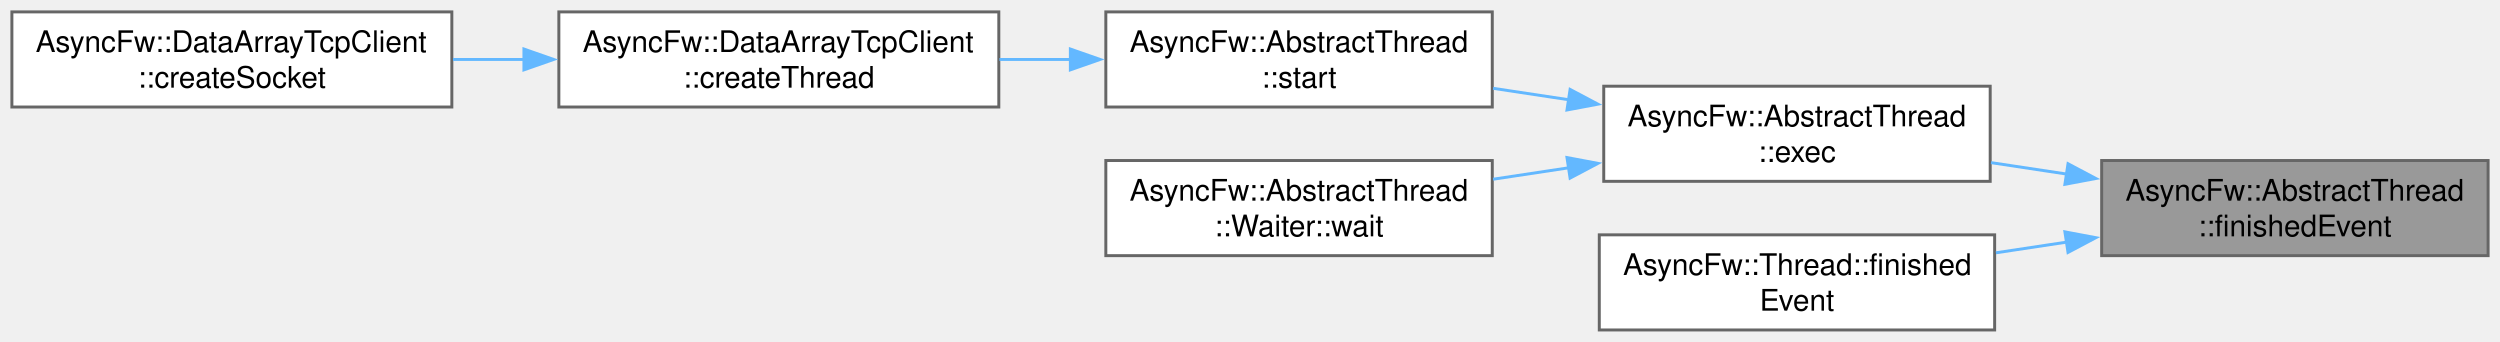
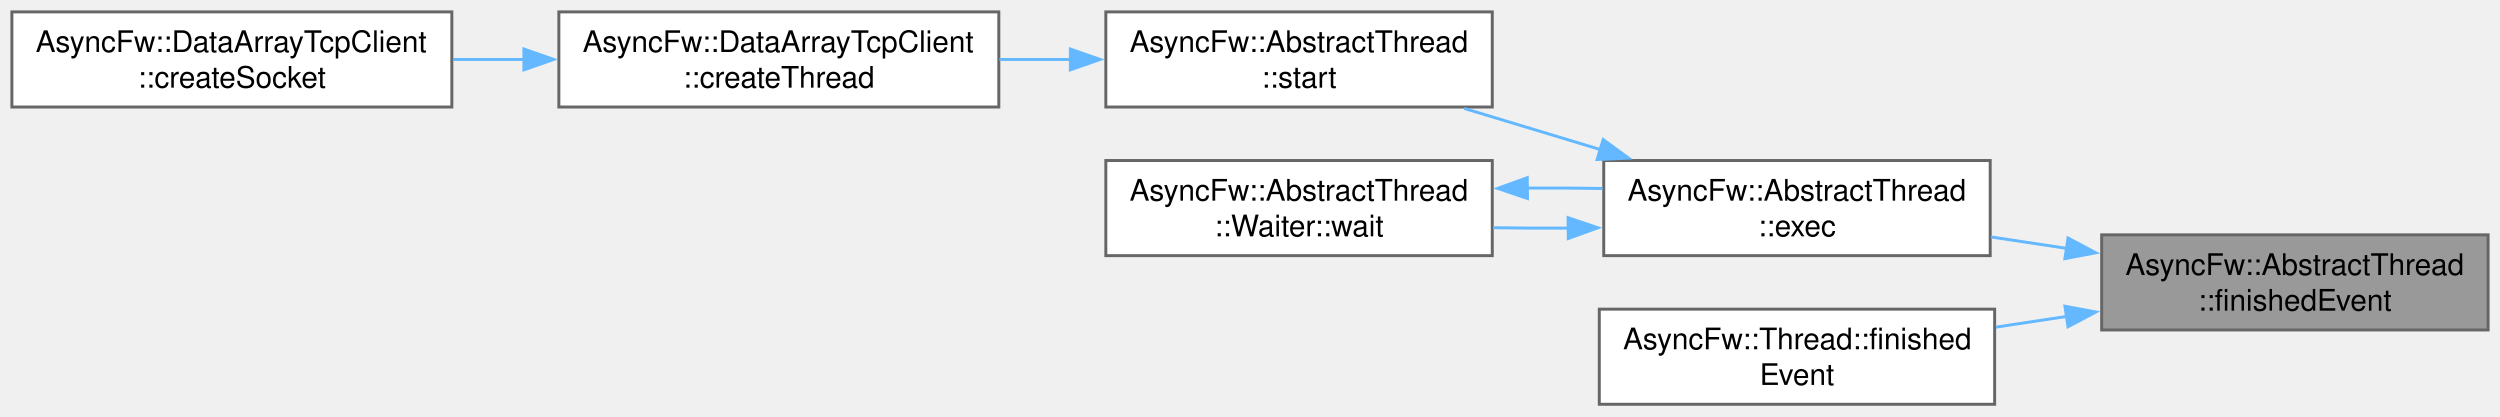
- <svg xmlns="http://www.w3.org/2000/svg" xmlns:xlink="http://www.w3.org/1999/xlink" width="841pt" height="115pt" viewBox="0.00 0.00 841.00 115.00">
-   <g id="graph0" class="graph" transform="scale(1 1) rotate(0) translate(4 111)">
+ <svg xmlns="http://www.w3.org/2000/svg" xmlns:xlink="http://www.w3.org/1999/xlink" width="841pt" height="140pt" viewBox="0.00 0.00 841.00 140.00">
+   <g id="graph0" class="graph" transform="scale(1 1) rotate(0) translate(4 136)">
    <g id="Node000001" class="node">
      <g id="a_Node000001">
        <a xlink:title="This call from the thread when it finishes execution.">
          <polygon fill="#999999" stroke="#666666" points="833,-57 703,-57 703,-25 833,-25 833,-57" />
          <text xml:space="preserve" text-anchor="start" x="711" y="-43.5" font-family="Helvetica,sans-Serif" font-size="10.00">AsyncFw::AbstractThread</text>
          <text xml:space="preserve" text-anchor="middle" x="768" y="-31.5" font-family="Helvetica,sans-Serif" font-size="10.00">::finishedEvent</text>
        </a>
      </g>
    </g>
    <g id="Node000002" class="node">
      <g id="a_Node000002">
        <a xlink:href="classAsyncFw_1_1AbstractThread.html#a1abe0f5c637dcc6af5aff00c5291bd4f" target="_top" xlink:title="Run manage loop.">
          <polygon fill="white" stroke="#666666" points="665.5,-82 535.5,-82 535.5,-50 665.5,-50 665.5,-82" />
          <text xml:space="preserve" text-anchor="start" x="543.5" y="-68.5" font-family="Helvetica,sans-Serif" font-size="10.00">AsyncFw::AbstractThread</text>
          <text xml:space="preserve" text-anchor="middle" x="600.5" y="-56.5" font-family="Helvetica,sans-Serif" font-size="10.00">::exec</text>
        </a>
      </g>
    </g>
    <g id="edge1_Node000001_Node000002" class="edge">
      <g id="a_edge1_Node000001_Node000002">
        <a xlink:title=" ">
          <path fill="none" stroke="#63b8ff" d="M691.38,-52.42C682.83,-53.71 674.17,-55.02 665.78,-56.29" />
          <polygon fill="#63b8ff" stroke="#63b8ff" points="691.68,-55.92 701.04,-50.96 690.63,-49 691.68,-55.92" />
        </a>
      </g>
    </g>
    <g id="Node000007" class="node">
      <g id="a_Node000007">
        <a xlink:href="classAsyncFw_1_1Thread.html#ae9fc9cf8baddcc8dfa0e14784918c4a5" target="_top" xlink:title="Runs finished().">
          <polygon fill="white" stroke="#666666" points="667,-32 534,-32 534,0 667,0 667,-32" />
          <text xml:space="preserve" text-anchor="start" x="542" y="-18.5" font-family="Helvetica,sans-Serif" font-size="10.00">AsyncFw::Thread::finished</text>
          <text xml:space="preserve" text-anchor="middle" x="600.5" y="-6.5" font-family="Helvetica,sans-Serif" font-size="10.00">Event</text>
        </a>
      </g>
    </g>
-     <g id="edge6_Node000001_Node000007" class="edge">
-       <g id="a_edge6_Node000001_Node000007">
+     <g id="edge7_Node000001_Node000007" class="edge">
+       <g id="a_edge7_Node000001_Node000007">
        <a xlink:title=" ">
          <path fill="none" stroke="#63b8ff" d="M691.34,-29.57C683.36,-28.36 675.28,-27.15 667.42,-25.96" />
          <polygon fill="#63b8ff" stroke="#63b8ff" points="690.63,-33 701.04,-31.04 691.68,-26.08 690.63,-33" />
        </a>
      </g>
    </g>
    <g id="Node000003" class="node">
      <g id="a_Node000003">
        <a xlink:href="classAsyncFw_1_1AbstractThread.html#afdaccb5da7d4bee5e9ff687f761bd21f" target="_top" xlink:title="Create a managed thread and run exec().">
-           <polygon fill="white" stroke="#666666" points="498,-107 368,-107 368,-75 498,-75 498,-107" />
-           <text xml:space="preserve" text-anchor="start" x="376" y="-93.5" font-family="Helvetica,sans-Serif" font-size="10.00">AsyncFw::AbstractThread</text>
-           <text xml:space="preserve" text-anchor="middle" x="433" y="-81.5" font-family="Helvetica,sans-Serif" font-size="10.00">::start</text>
+           <polygon fill="white" stroke="#666666" points="498,-132 368,-132 368,-100 498,-100 498,-132" />
+           <text xml:space="preserve" text-anchor="start" x="376" y="-118.5" font-family="Helvetica,sans-Serif" font-size="10.00">AsyncFw::AbstractThread</text>
+           <text xml:space="preserve" text-anchor="middle" x="433" y="-106.5" font-family="Helvetica,sans-Serif" font-size="10.00">::start</text>
        </a>
      </g>
    </g>
    <g id="edge2_Node000002_Node000003" class="edge">
      <g id="a_edge2_Node000002_Node000003">
        <a xlink:title=" ">
-           <path fill="none" stroke="#63b8ff" d="M523.88,-77.42C515.33,-78.71 506.67,-80.02 498.28,-81.29" />
-           <polygon fill="#63b8ff" stroke="#63b8ff" points="524.18,-80.92 533.54,-75.96 523.13,-74 524.18,-80.92" />
+           <path fill="none" stroke="#63b8ff" d="M534.44,-85.66C519.27,-90.24 503.26,-95.08 488.6,-99.51" />
+           <polygon fill="#63b8ff" stroke="#63b8ff" points="535.3,-89.05 543.86,-82.81 533.28,-82.35 535.3,-89.05" />
        </a>
      </g>
    </g>
    <g id="Node000006" class="node">
      <g id="a_Node000006">
        <a xlink:href="classAsyncFw_1_1AbstractThread_1_1Waiter.html#ad2a62fc1276d8be1986a7e77f6dfb437" target="_top" xlink:title="Suspends the caller by running a controlled nested exec() loop until completed.">
-           <polygon fill="white" stroke="#666666" points="498,-57 368,-57 368,-25 498,-25 498,-57" />
-           <text xml:space="preserve" text-anchor="start" x="376" y="-43.5" font-family="Helvetica,sans-Serif" font-size="10.00">AsyncFw::AbstractThread</text>
-           <text xml:space="preserve" text-anchor="middle" x="433" y="-31.5" font-family="Helvetica,sans-Serif" font-size="10.00">::Waiter::wait</text>
+           <polygon fill="white" stroke="#666666" points="498,-82 368,-82 368,-50 498,-50 498,-82" />
+           <text xml:space="preserve" text-anchor="start" x="376" y="-68.5" font-family="Helvetica,sans-Serif" font-size="10.00">AsyncFw::AbstractThread</text>
+           <text xml:space="preserve" text-anchor="middle" x="433" y="-56.5" font-family="Helvetica,sans-Serif" font-size="10.00">::Waiter::wait</text>
        </a>
      </g>
    </g>
    <g id="edge5_Node000002_Node000006" class="edge">
      <g id="a_edge5_Node000002_Node000006">
        <a xlink:title=" ">
-           <path fill="none" stroke="#63b8ff" d="M523.88,-54.58C515.33,-53.29 506.67,-51.98 498.28,-50.71" />
-           <polygon fill="#63b8ff" stroke="#63b8ff" points="523.13,-58 533.54,-56.04 524.18,-51.08 523.13,-58" />
+           <path fill="none" stroke="#63b8ff" d="M523.6,-59.27C515.14,-59.22 506.58,-59.26 498.28,-59.4" />
+           <polygon fill="#63b8ff" stroke="#63b8ff" points="523.49,-62.77 533.53,-59.38 523.57,-55.77 523.49,-62.77" />
        </a>
      </g>
    </g>
    <g id="Node000004" class="node">
      <g id="a_Node000004">
        <a xlink:href="classAsyncFw_1_1DataArrayTcpClient.html#af5306849ea109fb9e5bfba5360cfe57a" target="_top" xlink:title="Allocates and spawns a new worker thread within the client pool context.">
-           <polygon fill="white" stroke="#666666" points="332,-107 184,-107 184,-75 332,-75 332,-107" />
-           <text xml:space="preserve" text-anchor="start" x="192" y="-93.5" font-family="Helvetica,sans-Serif" font-size="10.00">AsyncFw::DataArrayTcpClient</text>
-           <text xml:space="preserve" text-anchor="middle" x="258" y="-81.5" font-family="Helvetica,sans-Serif" font-size="10.00">::createThread</text>
+           <polygon fill="white" stroke="#666666" points="332,-132 184,-132 184,-100 332,-100 332,-132" />
+           <text xml:space="preserve" text-anchor="start" x="192" y="-118.5" font-family="Helvetica,sans-Serif" font-size="10.00">AsyncFw::DataArrayTcpClient</text>
+           <text xml:space="preserve" text-anchor="middle" x="258" y="-106.5" font-family="Helvetica,sans-Serif" font-size="10.00">::createThread</text>
        </a>
      </g>
    </g>
    <g id="edge3_Node000003_Node000004" class="edge">
      <g id="a_edge3_Node000003_Node000004">
        <a xlink:title=" ">
-           <path fill="none" stroke="#63b8ff" d="M356.08,-91C348.16,-91 340.11,-91 332.21,-91" />
-           <polygon fill="#63b8ff" stroke="#63b8ff" points="356.07,-94.5 366.07,-91 356.07,-87.5 356.07,-94.5" />
+           <path fill="none" stroke="#63b8ff" d="M356.08,-116C348.16,-116 340.11,-116 332.21,-116" />
+           <polygon fill="#63b8ff" stroke="#63b8ff" points="356.07,-119.5 366.07,-116 356.07,-112.5 356.07,-119.5" />
        </a>
      </g>
    </g>
    <g id="Node000005" class="node">
      <g id="a_Node000005">
        <a xlink:href="classAsyncFw_1_1DataArrayTcpClient.html#aa005c8c643454bd1ae4ae0c7fe4c1068" target="_top" xlink:title="Allocates a new socket instance and associates it with a specific worker thread.">
-           <polygon fill="white" stroke="#666666" points="148,-107 0,-107 0,-75 148,-75 148,-107" />
-           <text xml:space="preserve" text-anchor="start" x="8" y="-93.5" font-family="Helvetica,sans-Serif" font-size="10.00">AsyncFw::DataArrayTcpClient</text>
-           <text xml:space="preserve" text-anchor="middle" x="74" y="-81.5" font-family="Helvetica,sans-Serif" font-size="10.00">::createSocket</text>
+           <polygon fill="white" stroke="#666666" points="148,-132 0,-132 0,-100 148,-100 148,-132" />
+           <text xml:space="preserve" text-anchor="start" x="8" y="-118.5" font-family="Helvetica,sans-Serif" font-size="10.00">AsyncFw::DataArrayTcpClient</text>
+           <text xml:space="preserve" text-anchor="middle" x="74" y="-106.5" font-family="Helvetica,sans-Serif" font-size="10.00">::createSocket</text>
        </a>
      </g>
    </g>
    <g id="edge4_Node000004_Node000005" class="edge">
      <g id="a_edge4_Node000004_Node000005">
        <a xlink:title=" ">
-           <path fill="none" stroke="#63b8ff" d="M172.46,-91C164.42,-91 156.31,-91 148.39,-91" />
-           <polygon fill="#63b8ff" stroke="#63b8ff" points="172.25,-94.5 182.25,-91 172.25,-87.5 172.25,-94.5" />
+           <path fill="none" stroke="#63b8ff" d="M172.46,-116C164.42,-116 156.31,-116 148.39,-116" />
+           <polygon fill="#63b8ff" stroke="#63b8ff" points="172.25,-119.5 182.25,-116 172.25,-112.5 172.25,-119.5" />
+         </a>
+       </g>
+     </g>
+     <g id="edge6_Node000006_Node000002" class="edge">
+       <g id="a_edge6_Node000006_Node000002">
+         <a xlink:title=" ">
+           <path fill="none" stroke="#63b8ff" d="M509.72,-72.73C518.18,-72.78 526.74,-72.74 535.04,-72.6" />
+           <polygon fill="#63b8ff" stroke="#63b8ff" points="509.84,-69.23 499.8,-72.62 509.76,-76.23 509.84,-69.23" />
        </a>
      </g>
    </g>
  </g>
</svg>
